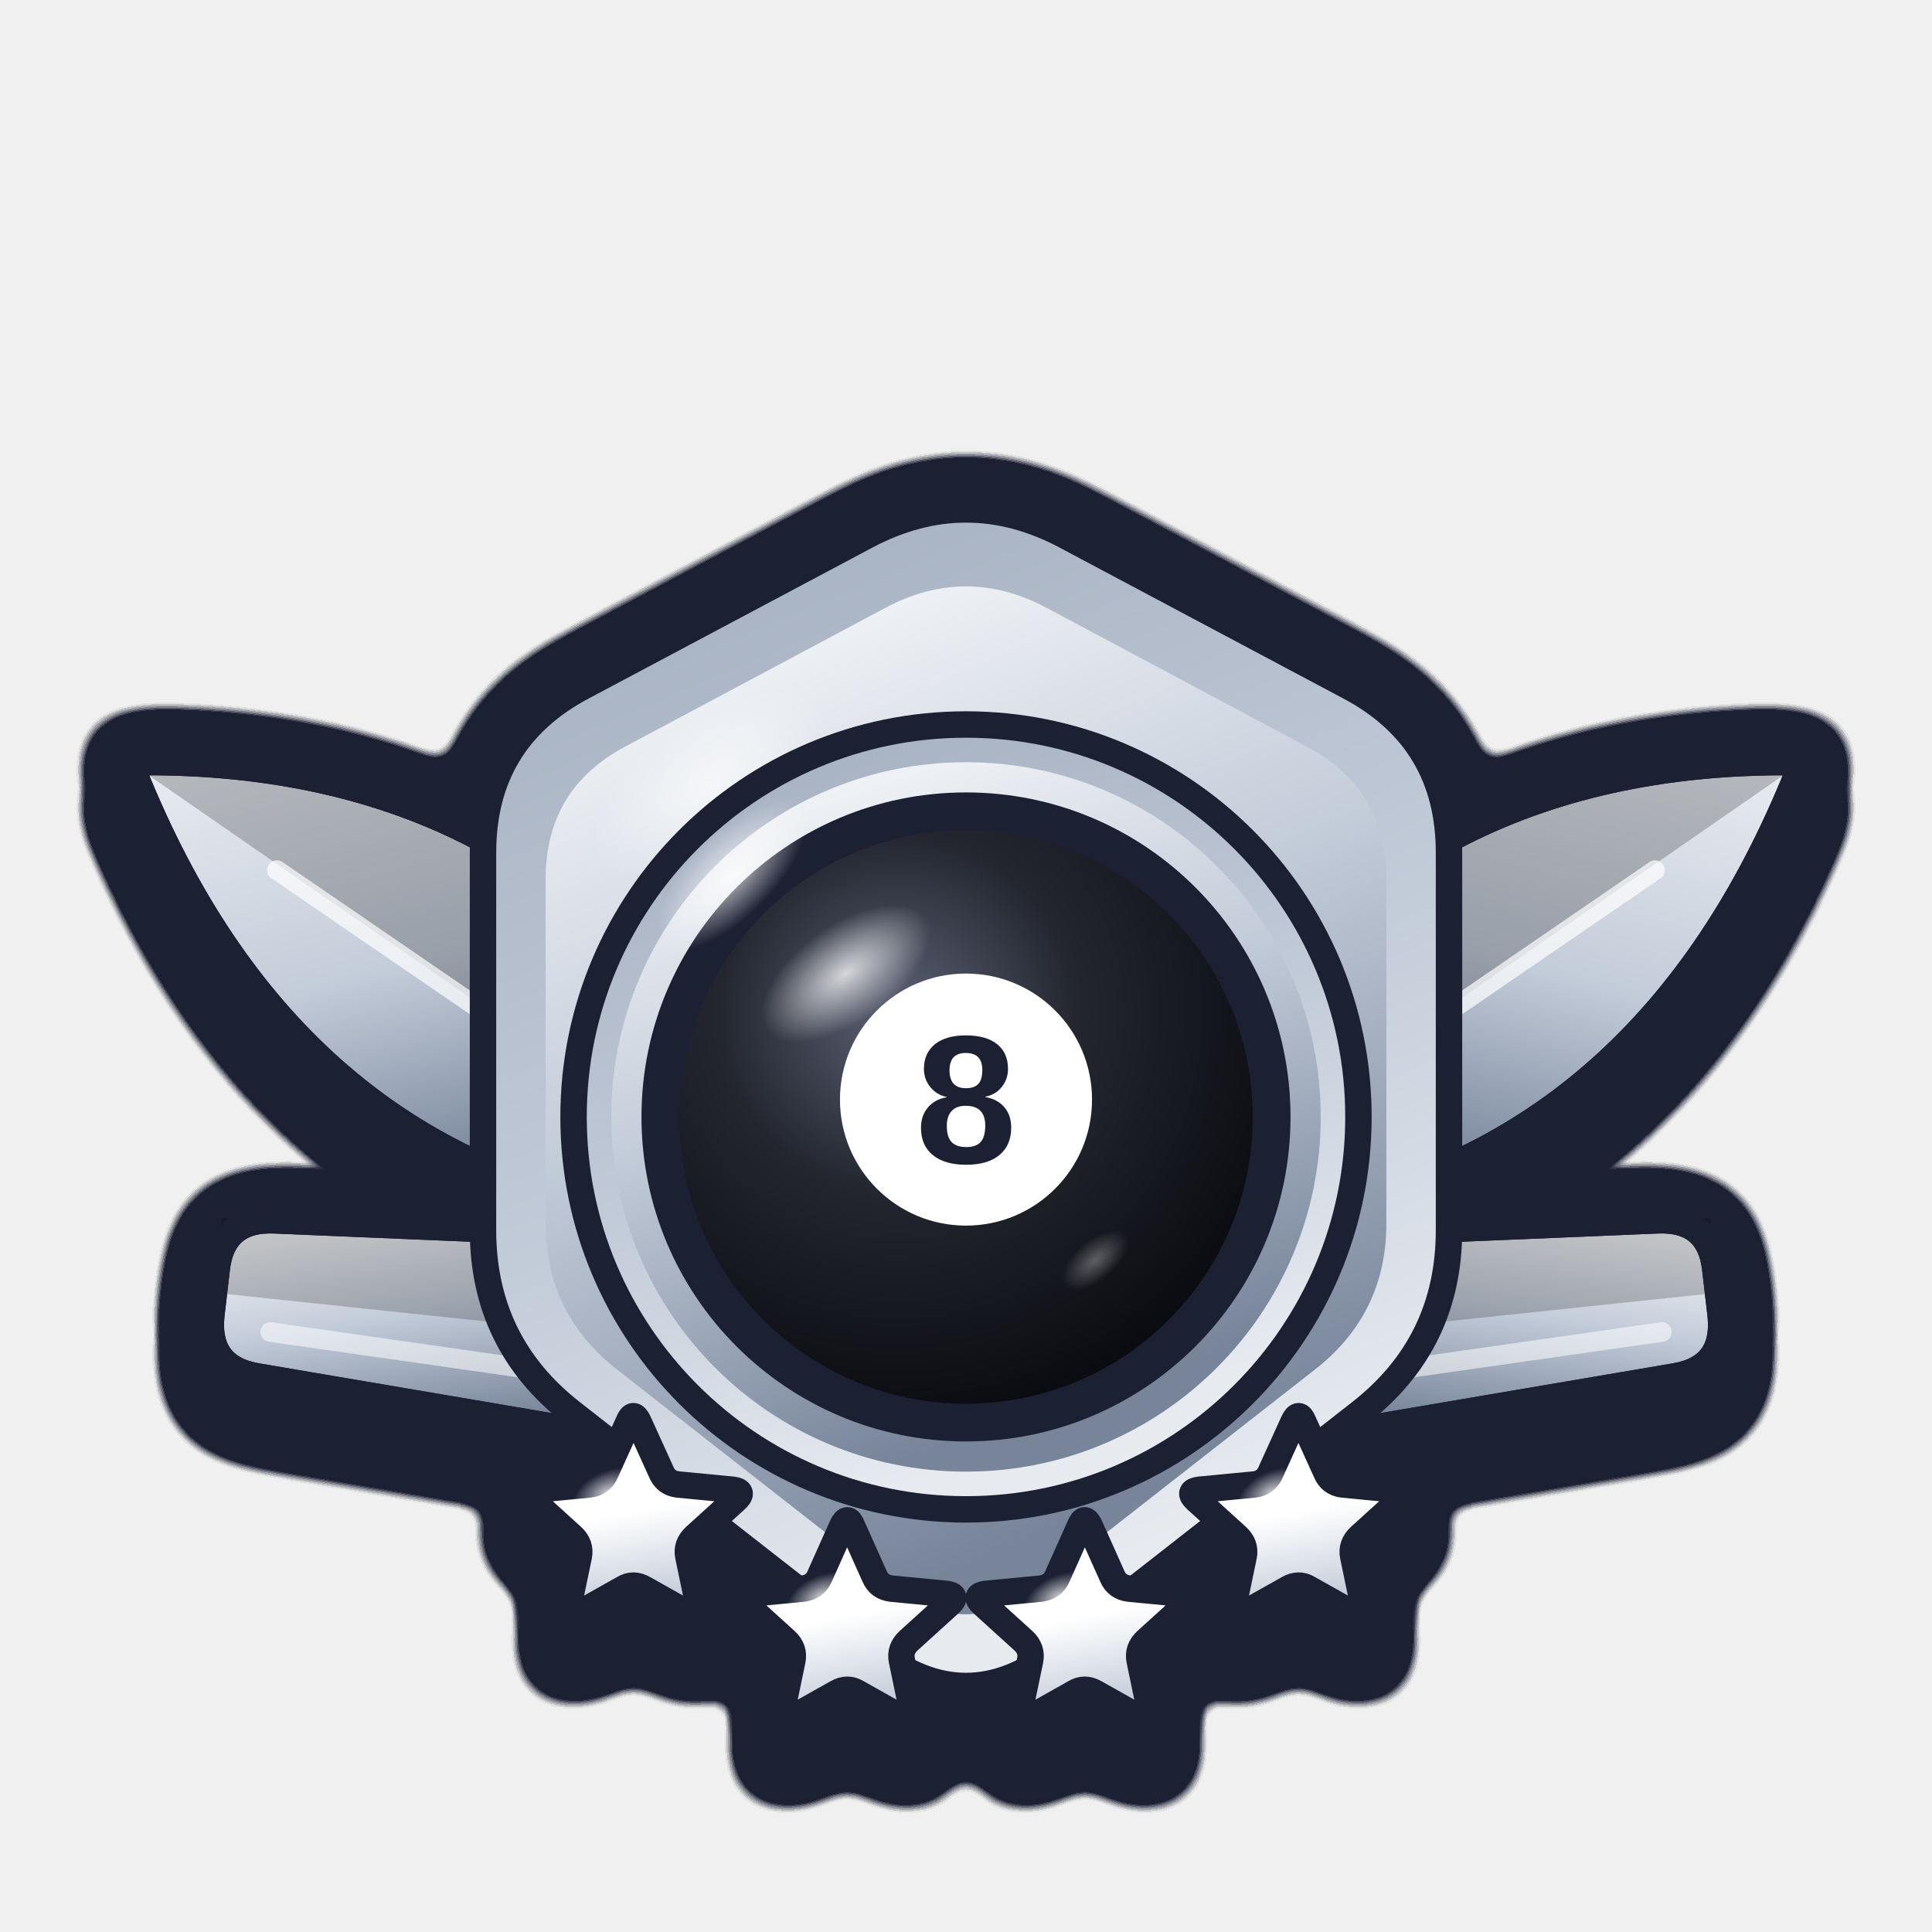
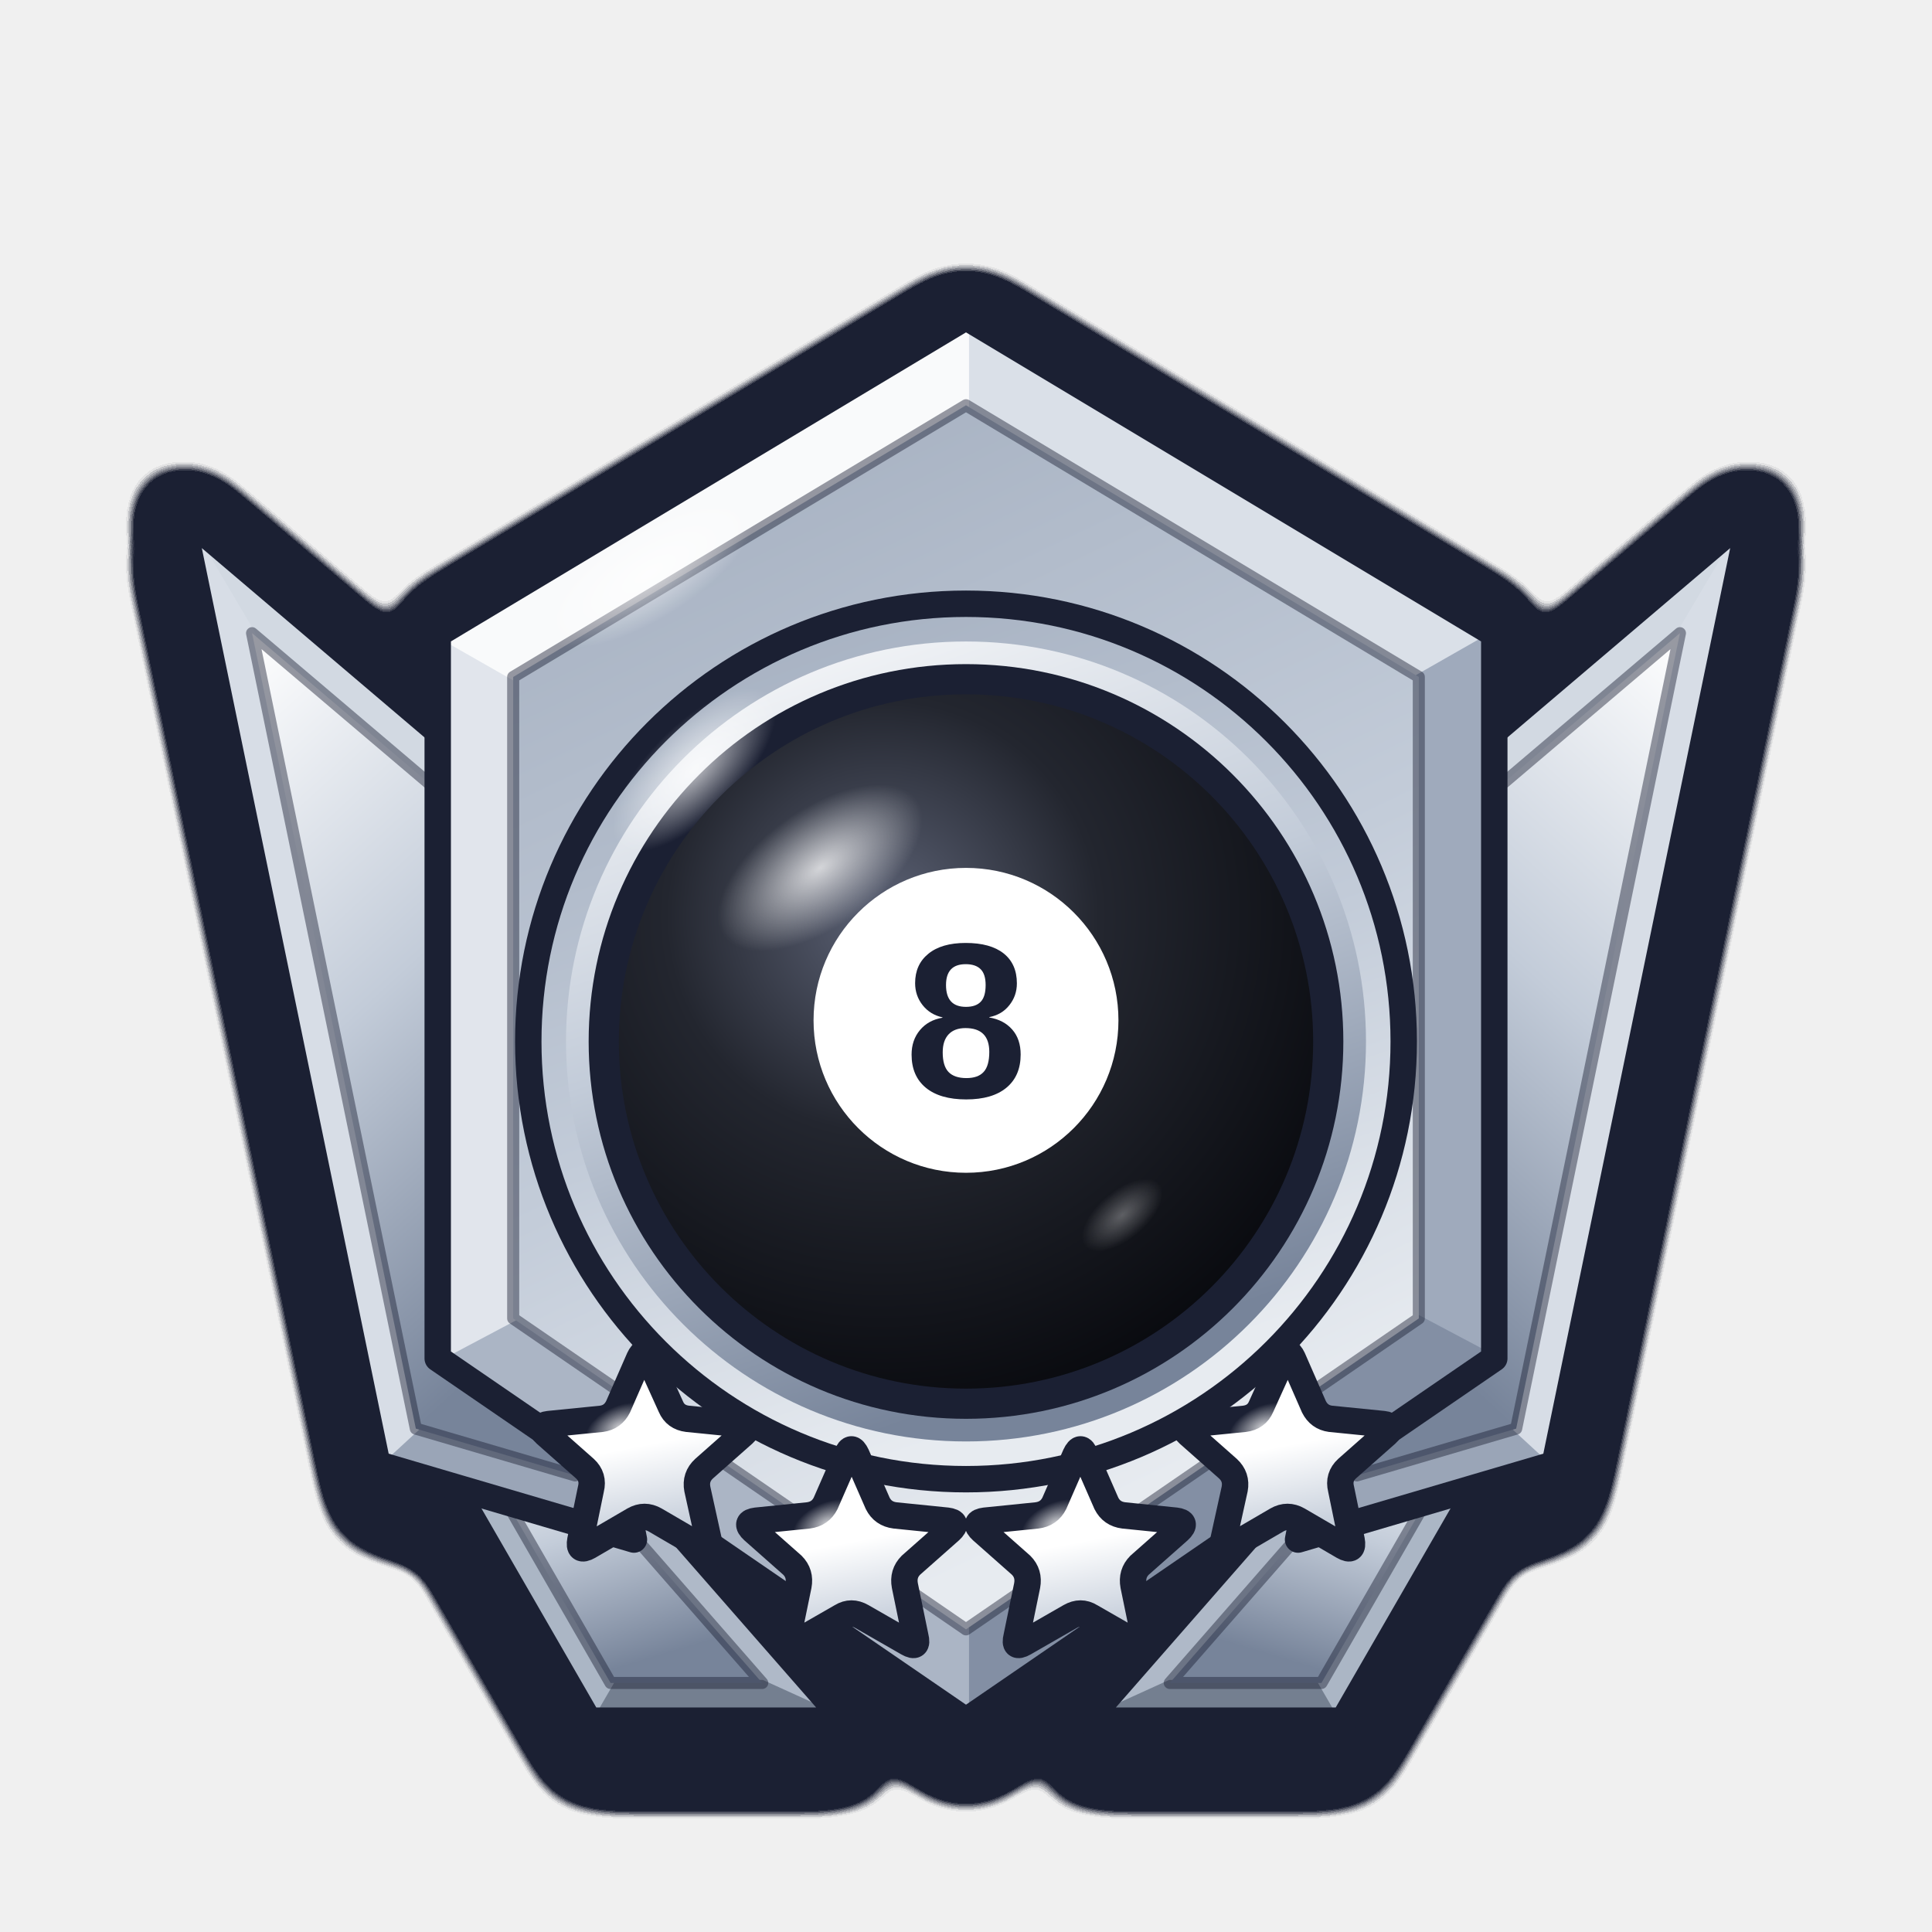
<svg xmlns="http://www.w3.org/2000/svg" width="512" height="512" viewBox="0 0 256 256">
  <defs>
    <linearGradient id="blue" x1="0" y1="0" x2="0.35" y2="1">
      <stop offset="0" stop-color="#9ED3FF" />
      <stop offset="0.45" stop-color="#3B9BFF" />
      <stop offset="1" stop-color="#1F6BD0" />
    </linearGradient>
    <linearGradient id="green" x1="0" y1="0" x2="0.35" y2="1">
      <stop offset="0" stop-color="#A8F5BE" />
      <stop offset="0.45" stop-color="#3DD66B" />
      <stop offset="1" stop-color="#1E9E47" />
    </linearGradient>
    <linearGradient id="red" x1="0" y1="0" x2="0.35" y2="1">
      <stop offset="0" stop-color="#FFA3A3" />
      <stop offset="0.45" stop-color="#FF4D4D" />
      <stop offset="1" stop-color="#C9283A" />
    </linearGradient>
    <linearGradient id="gold" x1="0" y1="0" x2="0.35" y2="1">
      <stop offset="0" stop-color="#FFF1A0" />
      <stop offset="0.45" stop-color="#FFC928" />
      <stop offset="1" stop-color="#DB8E00" />
    </linearGradient>
    <linearGradient id="wood" x1="0" y1="0" x2="0.35" y2="1">
      <stop offset="0" stop-color="#FFD9A0" />
      <stop offset="0.45" stop-color="#E7A35C" />
      <stop offset="1" stop-color="#A8622A" />
    </linearGradient>
    <linearGradient id="darkwood" x1="0" y1="0" x2="0.35" y2="1">
      <stop offset="0" stop-color="#C07A45" />
      <stop offset="0.45" stop-color="#8A4B22" />
      <stop offset="1" stop-color="#5E3014" />
    </linearGradient>
    <linearGradient id="white" x1="0" y1="0" x2="0.35" y2="1">
      <stop offset="0" stop-color="#FFFFFF" />
      <stop offset="0.45" stop-color="#F4F8FF" />
      <stop offset="1" stop-color="#C9D6EA" />
    </linearGradient>
    <linearGradient id="grey" x1="0" y1="0" x2="0.35" y2="1">
      <stop offset="0" stop-color="#E4E9F2" />
      <stop offset="0.45" stop-color="#AEB8C8" />
      <stop offset="1" stop-color="#7B869A" />
    </linearGradient>
    <linearGradient id="steel" x1="0" y1="0" x2="0.35" y2="1">
      <stop offset="0" stop-color="#D8E6F7" />
      <stop offset="0.45" stop-color="#9FB2CC" />
      <stop offset="1" stop-color="#6A7D98" />
    </linearGradient>
    <linearGradient id="cloth" x1="0" y1="0" x2="0.35" y2="1">
      <stop offset="0" stop-color="#6FE08E" />
      <stop offset="0.45" stop-color="#2FA24F" />
      <stop offset="1" stop-color="#1C7A37" />
    </linearGradient>
    <linearGradient id="sad" x1="0" y1="0" x2="0.35" y2="1">
      <stop offset="0" stop-color="#C4D4EE" />
      <stop offset="0.45" stop-color="#8EA3C7" />
      <stop offset="1" stop-color="#5E7299" />
    </linearGradient>
    <linearGradient id="purple" x1="0" y1="0" x2="0.35" y2="1">
      <stop offset="0" stop-color="#D7B8FF" />
      <stop offset="0.45" stop-color="#A259FF" />
      <stop offset="1" stop-color="#6E2FD0" />
    </linearGradient>
    <radialGradient id="shine" cx="0.5" cy="0.5" r="0.5">
      <stop offset="0" stop-color="#FFFFFF" stop-opacity="0.9" />
      <stop offset="1" stop-color="#FFFFFF" stop-opacity="0" />
    </radialGradient>
    <filter id="ink" x="-30%" y="-30%" width="160%" height="160%" color-interpolation-filters="sRGB">
      <feGaussianBlur in="SourceAlpha" stdDeviation="6.92" result="blur" />
      <feComponentTransfer in="blur" result="grown">
        <feFuncA type="linear" slope="7" intercept="-0.35" />
      </feComponentTransfer>
      <feOffset in="grown" dy="6" result="lip" />
      <feMerge result="both">
        <feMergeNode in="lip" />
        <feMergeNode in="grown" />
      </feMerge>
      <feFlood flood-color="#1B2033" />
      <feComposite in2="both" operator="in" result="outline" />
      <feMerge>
        <feMergeNode in="outline" />
        <feMergeNode in="SourceGraphic" />
      </feMerge>
    </filter>
  </defs>
  <defs>
    <filter id="badgeInk" x="-20%" y="-20%" width="140%" height="140%" color-interpolation-filters="sRGB">
      <feGaussianBlur in="SourceAlpha" stdDeviation="3.2" result="blur" />
      <feComponentTransfer in="blur" result="grown">
        <feFuncA type="linear" slope="40" intercept="-0.716" />
      </feComponentTransfer>
      <feOffset in="grown" dy="5" result="lip" />
      <feMerge result="both">
        <feMergeNode in="lip" />
        <feMergeNode in="grown" />
      </feMerge>
      <feFlood flood-color="#1B2033" />
      <feComposite in2="both" operator="in" result="outline" />
      <feMerge>
        <feMergeNode in="outline" />
        <feMergeNode in="SourceGraphic" />
      </feMerge>
    </filter>
  </defs>
  <defs>
    <linearGradient id="m" x1="0" y1="0" x2="0.35" y2="1">
      <stop offset="0" stop-color="#FFFFFF" />
      <stop offset="0.5" stop-color="#C3CCD9" />
      <stop offset="1" stop-color="#77849A" />
    </linearGradient>
    <linearGradient id="r" x1="0" y1="0" x2="0.35" y2="1">
      <stop offset="0" stop-color="#A1ACBD" />
      <stop offset="0.6" stop-color="#C3CCD9" />
      <stop offset="1" stop-color="#E7EBF0" />
    </linearGradient>
    <linearGradient id="w" x1="0" y1="0" x2="0.35" y2="1">
      <stop offset="0" stop-color="#EAEDF2" />
      <stop offset="0.55" stop-color="#C3CCD9" />
      <stop offset="1" stop-color="#77849A" />
    </linearGradient>
    <linearGradient id="p" x1="0" y1="0" x2="0.2" y2="1">
      <stop offset="0" stop-color="#FFFFFF" />
      <stop offset="0.55" stop-color="#FFFFFF" />
      <stop offset="1" stop-color="#C3CCD9" />
    </linearGradient>
    <linearGradient id="c" x1="0" y1="0" x2="0.3" y2="1">
      <stop offset="0" stop-color="#FFFFFF" />
      <stop offset="0.55" stop-color="#DEE3EA" />
      <stop offset="1" stop-color="#C3CCD9" />
    </linearGradient>
    <linearGradient id="g" x1="0" y1="0" x2="0.35" y2="1">
      <stop offset="0" stop-color="#FFF3A6" />
      <stop offset="0.5" stop-color="#FFC928" />
      <stop offset="1" stop-color="#C97F00" />
    </linearGradient>
    <linearGradient id="gr" x1="0" y1="0" x2="0.35" y2="1">
      <stop offset="0" stop-color="#E7A816" />
      <stop offset="0.6" stop-color="#FFC928" />
      <stop offset="1" stop-color="#FFE274" />
    </linearGradient>
    <radialGradient id="ball" cx="0.38" cy="0.32" r="0.78">
      <stop offset="0" stop-color="#5C6275" />
      <stop offset="0.4" stop-color="#23262F" />
      <stop offset="1" stop-color="#06070B" />
    </radialGradient>
  </defs>
  <g filter="url(#badgeInk)">
-     <path d="M91.3 185.0 Q90.5 191.9 83.6 190.8 L34.2 182.4 Q27.3 181.3 28.0 174.3 L28.7 168.3 Q29.4 161.4 36.4 161.7 L86.5 163.8 Q93.5 164.1 92.7 171.0 Z" fill="url(#m)" stroke="#1B2033" stroke-width="3.5" stroke-linejoin="round" />
-     <path d="M92.0 178.0 L93.5 164.1 L29.4 161.4 L28.4 171.3 Z" fill="#000000" opacity="0.2" />
-     <path d="M83.4 183.3 L35.8 176.5" fill="none" stroke="#FFFFFF" stroke-width="2.6" stroke-linecap="round" stroke-linejoin="round" opacity="0.55" />
-     <path d="M91.3 185.0 Q90.5 191.9 83.6 190.8 L34.2 182.4 Q27.3 181.3 28.0 174.3 L28.7 168.3 Q29.4 161.4 36.4 161.7 L86.5 163.8 Q93.5 164.1 92.7 171.0 Z" fill="none" stroke="#1B2033" stroke-width="3.5" stroke-linejoin="round" />
-     <path d="M81.6 160.2 Q36.7 151.0 17.2 101.0 Q68.5 100.1 94.4 139.8 Z" fill="url(#w)" stroke="#1B2033" stroke-width="3.5" stroke-linejoin="round" />
-     <path d="M88.0 150.0 L94.4 139.8 Q68.5 100.1 17.2 101.0 Z" fill="#000000" opacity="0.22" />
-     <path d="M79.3 144.5 L36.7 115.3" fill="none" stroke="#FFFFFF" stroke-width="2.6" stroke-linecap="round" stroke-linejoin="round" opacity="0.7" />
-     <path d="M81.6 160.2 Q36.7 151.0 17.2 101.0 Q68.5 100.1 94.4 139.8 Z" fill="none" stroke="#1B2033" stroke-width="3.5" stroke-linejoin="round" />
+     <path d="M48.0 176.0 L84.0 196.0 L80.8 199.9 L61.4 189.1 Z" fill="#C0C8D4" stroke="#C0C8D4" stroke-width="0.8" />
+     <path d="M84.0 196.0 L112.0 228.0 L101.0 223.0 L80.8 199.9 Z" fill="#AFB9C8" stroke="#AFB9C8" stroke-width="0.8" />
+     <path d="M112.0 228.0 L78.0 228.0 L80.9 223.0 L101.0 223.0 Z" fill="#747F90" stroke="#747F90" stroke-width="0.8" />
+     <path d="M78.0 228.0 L48.0 176.0 L61.4 189.1 L80.9 223.0 Z" fill="#ABB6C5" stroke="#ABB6C5" stroke-width="0.8" />
+     <path d="M61.4 189.1 L80.8 199.9 L101.0 223.0 L80.9 223.0 Z" fill="url(#m)" />
+     <path d="M61.4 189.1 L80.8 199.9 L101.0 223.0 L80.9 223.0 Z" fill="none" stroke="#1B2033" stroke-width="1.6" stroke-opacity="0.45" stroke-linejoin="round" />
+     <path d="M48.0 176.0 L84.0 196.0 L112.0 228.0 L78.0 228.0 Z" fill="none" stroke="#1B2033" stroke-width="3.5" stroke-linejoin="round" />
+     <path d="M24.0 68.0 L64.0 102.0 L58.5 105.2 L33.4 83.9 Z" fill="#D2D9E2" stroke="#D2D9E2" stroke-width="0.8" />
+     <path d="M64.0 102.0 L84.0 204.0 L76.2 195.5 L58.5 105.2 Z" fill="#AAB5C5" stroke="#AAB5C5" stroke-width="0.8" />
+     <path d="M84.0 204.0 L50.0 194.0 L55.1 189.3 L76.2 195.5 Z" fill="#9AA5B7" stroke="#9AA5B7" stroke-width="0.8" />
+     <path d="M50.0 194.0 L24.0 68.0 L33.4 83.9 L55.1 189.3 Z" fill="#D7DDE6" stroke="#D7DDE6" stroke-width="0.8" />
+     <path d="M33.4 83.9 L58.5 105.2 L76.2 195.5 L55.1 189.3 Z" fill="url(#m)" />
+     <path d="M33.4 83.9 L58.5 105.2 L76.2 195.5 L55.1 189.3 Z" fill="none" stroke="#1B2033" stroke-width="1.6" stroke-opacity="0.45" stroke-linejoin="round" />
+     <path d="M24.0 68.0 L64.0 102.0 L84.0 204.0 L50.0 194.0 Z" fill="none" stroke="#1B2033" stroke-width="3.5" stroke-linejoin="round" />
    <g transform="matrix(-1 0 0 1 256 0)">
-       <path d="M91.3 185.0 Q90.5 191.9 83.6 190.8 L34.2 182.4 Q27.3 181.3 28.0 174.3 L28.7 168.3 Q29.4 161.4 36.4 161.7 L86.5 163.8 Q93.5 164.1 92.7 171.0 Z" fill="url(#m)" stroke="#1B2033" stroke-width="3.5" stroke-linejoin="round" />
-       <path d="M92.0 178.0 L93.5 164.1 L29.4 161.4 L28.4 171.3 Z" fill="#000000" opacity="0.2" />
-       <path d="M83.4 183.3 L35.8 176.5" fill="none" stroke="#FFFFFF" stroke-width="2.6" stroke-linecap="round" stroke-linejoin="round" opacity="0.55" />
-       <path d="M91.3 185.0 Q90.5 191.9 83.6 190.8 L34.2 182.4 Q27.3 181.3 28.0 174.3 L28.7 168.3 Q29.4 161.4 36.4 161.7 L86.5 163.8 Q93.5 164.1 92.7 171.0 Z" fill="none" stroke="#1B2033" stroke-width="3.5" stroke-linejoin="round" />
-       <path d="M81.6 160.2 Q36.7 151.0 17.2 101.0 Q68.5 100.1 94.4 139.8 Z" fill="url(#w)" stroke="#1B2033" stroke-width="3.5" stroke-linejoin="round" />
-       <path d="M88.0 150.0 L94.4 139.8 Q68.5 100.1 17.2 101.0 Z" fill="#000000" opacity="0.22" />
-       <path d="M79.3 144.5 L36.7 115.3" fill="none" stroke="#FFFFFF" stroke-width="2.6" stroke-linecap="round" stroke-linejoin="round" opacity="0.7" />
-       <path d="M81.6 160.2 Q36.7 151.0 17.2 101.0 Q68.5 100.1 94.4 139.8 Z" fill="none" stroke="#1B2033" stroke-width="3.5" stroke-linejoin="round" />
+       <path d="M48.0 176.0 L84.0 196.0 L80.8 199.9 L61.4 189.1 Z" fill="#C0C8D4" stroke="#C0C8D4" stroke-width="0.8" />
+       <path d="M84.0 196.0 L112.0 228.0 L101.0 223.0 L80.8 199.9 Z" fill="#AFB9C8" stroke="#AFB9C8" stroke-width="0.8" />
+       <path d="M112.0 228.0 L78.0 228.0 L80.9 223.0 L101.0 223.0 Z" fill="#747F90" stroke="#747F90" stroke-width="0.8" />
+       <path d="M78.0 228.0 L48.0 176.0 L61.4 189.1 L80.9 223.0 Z" fill="#ABB6C5" stroke="#ABB6C5" stroke-width="0.8" />
+       <path d="M61.4 189.1 L80.8 199.9 L101.0 223.0 L80.9 223.0 Z" fill="url(#m)" />
+       <path d="M61.4 189.1 L80.8 199.9 L101.0 223.0 L80.9 223.0 Z" fill="none" stroke="#1B2033" stroke-width="1.6" stroke-opacity="0.45" stroke-linejoin="round" />
+       <path d="M48.0 176.0 L84.0 196.0 L112.0 228.0 L78.0 228.0 Z" fill="none" stroke="#1B2033" stroke-width="3.5" stroke-linejoin="round" />
+       <path d="M24.0 68.0 L64.0 102.0 L58.5 105.2 L33.4 83.9 Z" fill="#D2D9E2" stroke="#D2D9E2" stroke-width="0.8" />
+       <path d="M64.0 102.0 L84.0 204.0 L76.2 195.5 L58.5 105.2 Z" fill="#AAB5C5" stroke="#AAB5C5" stroke-width="0.8" />
+       <path d="M84.0 204.0 L50.0 194.0 L55.1 189.3 L76.2 195.5 Z" fill="#9AA5B7" stroke="#9AA5B7" stroke-width="0.8" />
+       <path d="M50.0 194.0 L24.0 68.0 L33.4 83.9 L55.1 189.3 Z" fill="#D7DDE6" stroke="#D7DDE6" stroke-width="0.8" />
+       <path d="M33.4 83.9 L58.5 105.2 L76.2 195.5 L55.1 189.3 Z" fill="url(#m)" />
+       <path d="M33.4 83.9 L58.5 105.2 L76.2 195.5 L55.1 189.3 Z" fill="none" stroke="#1B2033" stroke-width="1.6" stroke-opacity="0.45" stroke-linejoin="round" />
+       <path d="M24.0 68.0 L64.0 102.0 L84.0 204.0 L50.0 194.0 Z" fill="none" stroke="#1B2033" stroke-width="3.5" stroke-linejoin="round" />
    </g>
-     <path d="M114.8 71.0 Q128.0 64.0 141.2 71.0 L178.8 91.0 Q192.0 98.0 192.0 113.0 L192.0 163.0 Q192.0 178.0 180.2 187.2 L139.8 218.8 Q128.0 228.0 116.2 218.8 L75.8 187.2 Q64.0 178.0 64.0 163.0 L64.0 113.0 Q64.0 98.0 77.2 91.0 Z" fill="url(#r)" stroke="#1B2033" stroke-width="3.5" stroke-linejoin="round" />
-     <path d="M117.4 80.5 Q128.0 74.9 138.6 80.5 L173.1 98.9 Q183.7 104.5 183.7 116.5 L183.7 162.1 Q183.7 174.1 174.2 181.5 L137.5 210.2 Q128.0 217.6 118.5 210.2 L81.8 181.5 Q72.3 174.1 72.3 162.1 L72.3 116.5 Q72.3 104.5 82.9 98.9 Z" fill="url(#m)" />
-     <ellipse cx="94" cy="104" rx="18" ry="9" fill="url(#shine)" opacity="0.7" transform="rotate(-35 94 104)" />
-     <circle cx="128" cy="148" r="52" fill="url(#r)" stroke="#1B2033" stroke-width="3.5" />
-     <circle cx="128" cy="148" r="47" fill="url(#m)" />
-     <circle cx="128" cy="148" r="43" fill="#1B2033" />
-     <ellipse cx="97" cy="116" rx="13" ry="5.5" fill="url(#shine)" opacity="0.8" transform="rotate(-45 97 116)" />
-     <circle cx="128" cy="148" r="38" fill="url(#ball)" />
-     <circle cx="128.0" cy="145.7" r="16.7" fill="#FFFFFF" />
-     <text x="128.0" y="154.1" font-family="Arial Black, Arial, sans-serif" font-weight="900" font-size="24.2" text-anchor="middle" fill="#1B2033">8</text>
-     <ellipse cx="112.04" cy="129.0" rx="12.92" ry="6.46" fill="url(#shine)" opacity="0.85" transform="rotate(-35 112.04 129.0)" />
-     <ellipse cx="145.1" cy="167.0" rx="5.32" ry="2.66" fill="url(#shine)" opacity="0.35" transform="rotate(-40 145.1 167.0)" />
-     <path d="M171.4 188.4 Q172.1 186.9 172.7 188.4 L175.7 195.0 Q176.3 196.5 177.9 196.7 L185.2 197.4 Q186.8 197.6 185.6 198.7 L180.2 203.6 Q179.0 204.7 179.3 206.2 L180.8 213.4 Q181.2 214.9 179.8 214.1 L173.4 210.5 Q172.1 209.7 170.7 210.5 L164.3 214.1 Q162.9 214.9 163.3 213.4 L164.8 206.2 Q165.1 204.7 163.9 203.6 L158.5 198.7 Q157.3 197.6 158.9 197.4 L166.2 196.7 Q167.8 196.5 168.4 195.0 Z" fill="url(#p)" stroke="#1B2033" stroke-width="3.5" stroke-linejoin="round" />
-     <ellipse cx="168.642" cy="197.75" rx="4.96" ry="2.79" fill="url(#shine)" opacity="0.85" transform="rotate(-25 168.6424 197.7502)" />
-     <path d="M143.1 202.2 Q143.7 200.7 144.4 202.2 L147.4 208.9 Q148.0 210.3 149.6 210.5 L156.9 211.2 Q158.5 211.4 157.3 212.5 L151.9 217.4 Q150.7 218.5 151.0 220.0 L152.5 227.2 Q152.9 228.7 151.5 227.9 L145.1 224.3 Q143.7 223.5 142.4 224.3 L136.0 227.9 Q134.6 228.7 135.0 227.2 L136.5 220.0 Q136.8 218.5 135.6 217.4 L130.2 212.5 Q129.0 211.4 130.6 211.2 L137.9 210.5 Q139.5 210.3 140.1 208.9 Z" fill="url(#p)" stroke="#1B2033" stroke-width="3.5" stroke-linejoin="round" />
-     <ellipse cx="140.337" cy="211.556" rx="4.96" ry="2.79" fill="url(#shine)" opacity="0.85" transform="rotate(-25 140.3366 211.5559)" />
-     <path d="M111.6 202.2 Q112.3 200.7 112.9 202.2 L115.9 208.9 Q116.5 210.3 118.1 210.5 L125.4 211.2 Q127.0 211.4 125.8 212.5 L120.4 217.4 Q119.2 218.5 119.5 220.0 L121.0 227.2 Q121.4 228.7 120.0 227.9 L113.6 224.3 Q112.3 223.5 110.9 224.3 L104.5 227.9 Q103.1 228.7 103.5 227.2 L105.0 220.0 Q105.3 218.5 104.1 217.4 L98.7 212.5 Q97.5 211.4 99.1 211.2 L106.4 210.5 Q108.0 210.3 108.6 208.9 Z" fill="url(#p)" stroke="#1B2033" stroke-width="3.5" stroke-linejoin="round" />
-     <ellipse cx="108.843" cy="211.556" rx="4.96" ry="2.79" fill="url(#shine)" opacity="0.85" transform="rotate(-25 108.8434 211.5559)" />
-     <path d="M83.3 188.4 Q83.9 186.9 84.6 188.4 L87.6 195.0 Q88.2 196.5 89.8 196.7 L97.1 197.4 Q98.7 197.6 97.5 198.7 L92.1 203.6 Q90.9 204.7 91.2 206.2 L92.7 213.4 Q93.1 214.9 91.7 214.1 L85.3 210.5 Q83.9 209.7 82.6 210.5 L76.2 214.1 Q74.8 214.9 75.2 213.4 L76.7 206.2 Q77.0 204.7 75.8 203.6 L70.4 198.7 Q69.2 197.6 70.8 197.4 L78.1 196.7 Q79.7 196.5 80.3 195.0 Z" fill="url(#p)" stroke="#1B2033" stroke-width="3.5" stroke-linejoin="round" />
-     <ellipse cx="80.538" cy="197.75" rx="4.96" ry="2.79" fill="url(#shine)" opacity="0.85" transform="rotate(-25 80.53757 197.7502)" />
+     <path d="M128.0 42.0 L198.0 84.0 L188.0 89.7 L128.0 53.7 Z" fill="#DAE0E8" stroke="#DAE0E8" stroke-width="0.8" />
+     <path d="M198.0 84.0 L198.0 180.0 L188.0 174.7 L188.0 89.7 Z" fill="#9FAABC" stroke="#9FAABC" stroke-width="0.8" />
+     <path d="M198.0 180.0 L128.0 228.0 L128.0 215.9 L188.0 174.7 Z" fill="#838FA4" stroke="#838FA4" stroke-width="0.8" />
+     <path d="M128.0 228.0 L58.0 180.0 L68.0 174.7 L128.0 215.9 Z" fill="#ABB5C5" stroke="#ABB5C5" stroke-width="0.8" />
+     <path d="M58.0 180.0 L58.0 84.0 L68.0 89.7 L68.0 174.7 Z" fill="#E1E5EC" stroke="#E1E5EC" stroke-width="0.8" />
+     <path d="M58.0 84.0 L128.0 42.0 L128.0 53.7 L68.0 89.7 Z" fill="#F9FAFB" stroke="#F9FAFB" stroke-width="0.8" />
+     <path d="M128.0 53.7 L188.0 89.7 L188.0 174.7 L128.0 215.9 L68.0 174.7 L68.0 89.7 Z" fill="url(#r)" />
+     <path d="M128.0 53.7 L188.0 89.7 L188.0 174.7 L128.0 215.9 L68.0 174.7 L68.0 89.7 Z" fill="none" stroke="#1B2033" stroke-width="1.6" stroke-opacity="0.45" stroke-linejoin="round" />
+     <path d="M128.0 42.0 L198.0 84.0 L198.0 180.0 L128.0 228.0 L58.0 180.0 L58.0 84.0 Z" fill="none" stroke="#1B2033" stroke-width="3.5" stroke-linejoin="round" />
+     <ellipse cx="86" cy="76" rx="16" ry="6" fill="url(#shine)" opacity="0.75" transform="rotate(-32 86 76)" />
+     <circle cx="128" cy="138" r="58" fill="url(#r)" stroke="#1B2033" stroke-width="3.5" />
+     <circle cx="128" cy="138" r="53" fill="url(#m)" />
+     <circle cx="128" cy="138" r="50" fill="#1B2033" />
+     <ellipse cx="92" cy="102" rx="14" ry="6" fill="url(#shine)" opacity="0.8" transform="rotate(-45 92 102)" />
+     <circle cx="128" cy="138" r="46" fill="url(#ball)" />
+     <circle cx="128.0" cy="135.2" r="20.2" fill="#FFFFFF" />
+     <text x="128.0" y="145.4" font-family="Arial Black, Arial, sans-serif" font-weight="900" font-size="29.3" text-anchor="middle" fill="#1B2033">8</text>
+     <ellipse cx="108.68" cy="115.0" rx="15.64" ry="7.82" fill="url(#shine)" opacity="0.85" transform="rotate(-35 108.68 115.0)" />
+     <ellipse cx="148.7" cy="161.0" rx="6.44" ry="3.22" fill="url(#shine)" opacity="0.35" transform="rotate(-40 148.7 161.0)" />
+     <path d="M170.0 180.0 Q170.6 178.5 171.3 180.0 L174.1 186.4 Q174.8 187.8 176.3 188.0 L183.3 188.7 Q184.9 188.9 183.7 190.0 L178.5 194.6 Q177.3 195.7 177.7 197.3 L179.1 204.1 Q179.4 205.7 178.0 204.9 L172.0 201.4 Q170.6 200.6 169.2 201.4 L163.2 204.9 Q161.8 205.7 162.1 204.1 L163.6 197.3 Q163.9 195.7 162.7 194.6 L157.5 190.0 Q156.3 188.9 157.9 188.7 L164.9 188.0 Q166.5 187.8 167.1 186.4 Z" fill="url(#p)" stroke="#1B2033" stroke-width="3.5" stroke-linejoin="round" />
+     <ellipse cx="167.313" cy="189.035" rx="4.8" ry="2.7" fill="url(#shine)" opacity="0.85" transform="rotate(-25 167.3133 189.0347)" />
+     <path d="M142.5 192.8 Q143.2 191.3 143.8 192.8 L146.6 199.2 Q147.3 200.6 148.9 200.8 L155.8 201.5 Q157.4 201.7 156.2 202.8 L151.0 207.4 Q149.9 208.5 150.2 210.1 L151.6 216.9 Q152.0 218.5 150.6 217.7 L144.5 214.2 Q143.2 213.4 141.8 214.2 L135.7 217.7 Q134.3 218.5 134.7 216.9 L136.1 210.1 Q136.4 208.5 135.3 207.4 L130.1 202.8 Q128.9 201.7 130.5 201.5 L137.4 200.8 Q139.0 200.6 139.7 199.2 Z" fill="url(#p)" stroke="#1B2033" stroke-width="3.5" stroke-linejoin="round" />
+     <ellipse cx="139.851" cy="201.841" rx="4.8" ry="2.7" fill="url(#shine)" opacity="0.85" transform="rotate(-25 139.8508 201.8407)" />
+     <path d="M112.2 192.8 Q112.8 191.3 113.5 192.8 L116.3 199.2 Q117.0 200.6 118.6 200.8 L125.5 201.5 Q127.1 201.7 125.9 202.8 L120.7 207.4 Q119.6 208.5 119.9 210.1 L121.3 216.9 Q121.7 218.5 120.3 217.7 L114.2 214.2 Q112.8 213.4 111.5 214.2 L105.4 217.7 Q104.0 218.5 104.4 216.9 L105.8 210.1 Q106.1 208.5 105.0 207.4 L99.8 202.8 Q98.6 201.7 100.2 201.5 L107.1 200.8 Q108.7 200.6 109.4 199.2 Z" fill="url(#p)" stroke="#1B2033" stroke-width="3.5" stroke-linejoin="round" />
+     <ellipse cx="109.549" cy="201.841" rx="4.8" ry="2.7" fill="url(#shine)" opacity="0.85" transform="rotate(-25 109.5492 201.8407)" />
+     <path d="M84.7 180.0 Q85.4 178.5 86.0 180.0 L88.9 186.4 Q89.5 187.8 91.1 188.0 L98.1 188.7 Q99.7 188.9 98.5 190.0 L93.3 194.6 Q92.1 195.7 92.4 197.3 L93.9 204.1 Q94.2 205.7 92.8 204.9 L86.8 201.4 Q85.4 200.6 84.0 201.4 L78.0 204.9 Q76.6 205.7 76.9 204.1 L78.3 197.3 Q78.7 195.7 77.5 194.6 L72.3 190.0 Q71.1 188.9 72.7 188.7 L79.7 188.0 Q81.2 187.8 81.9 186.4 Z" fill="url(#p)" stroke="#1B2033" stroke-width="3.5" stroke-linejoin="round" />
+     <ellipse cx="82.087" cy="189.035" rx="4.8" ry="2.7" fill="url(#shine)" opacity="0.85" transform="rotate(-25 82.0867 189.0347)" />
  </g>
</svg>
